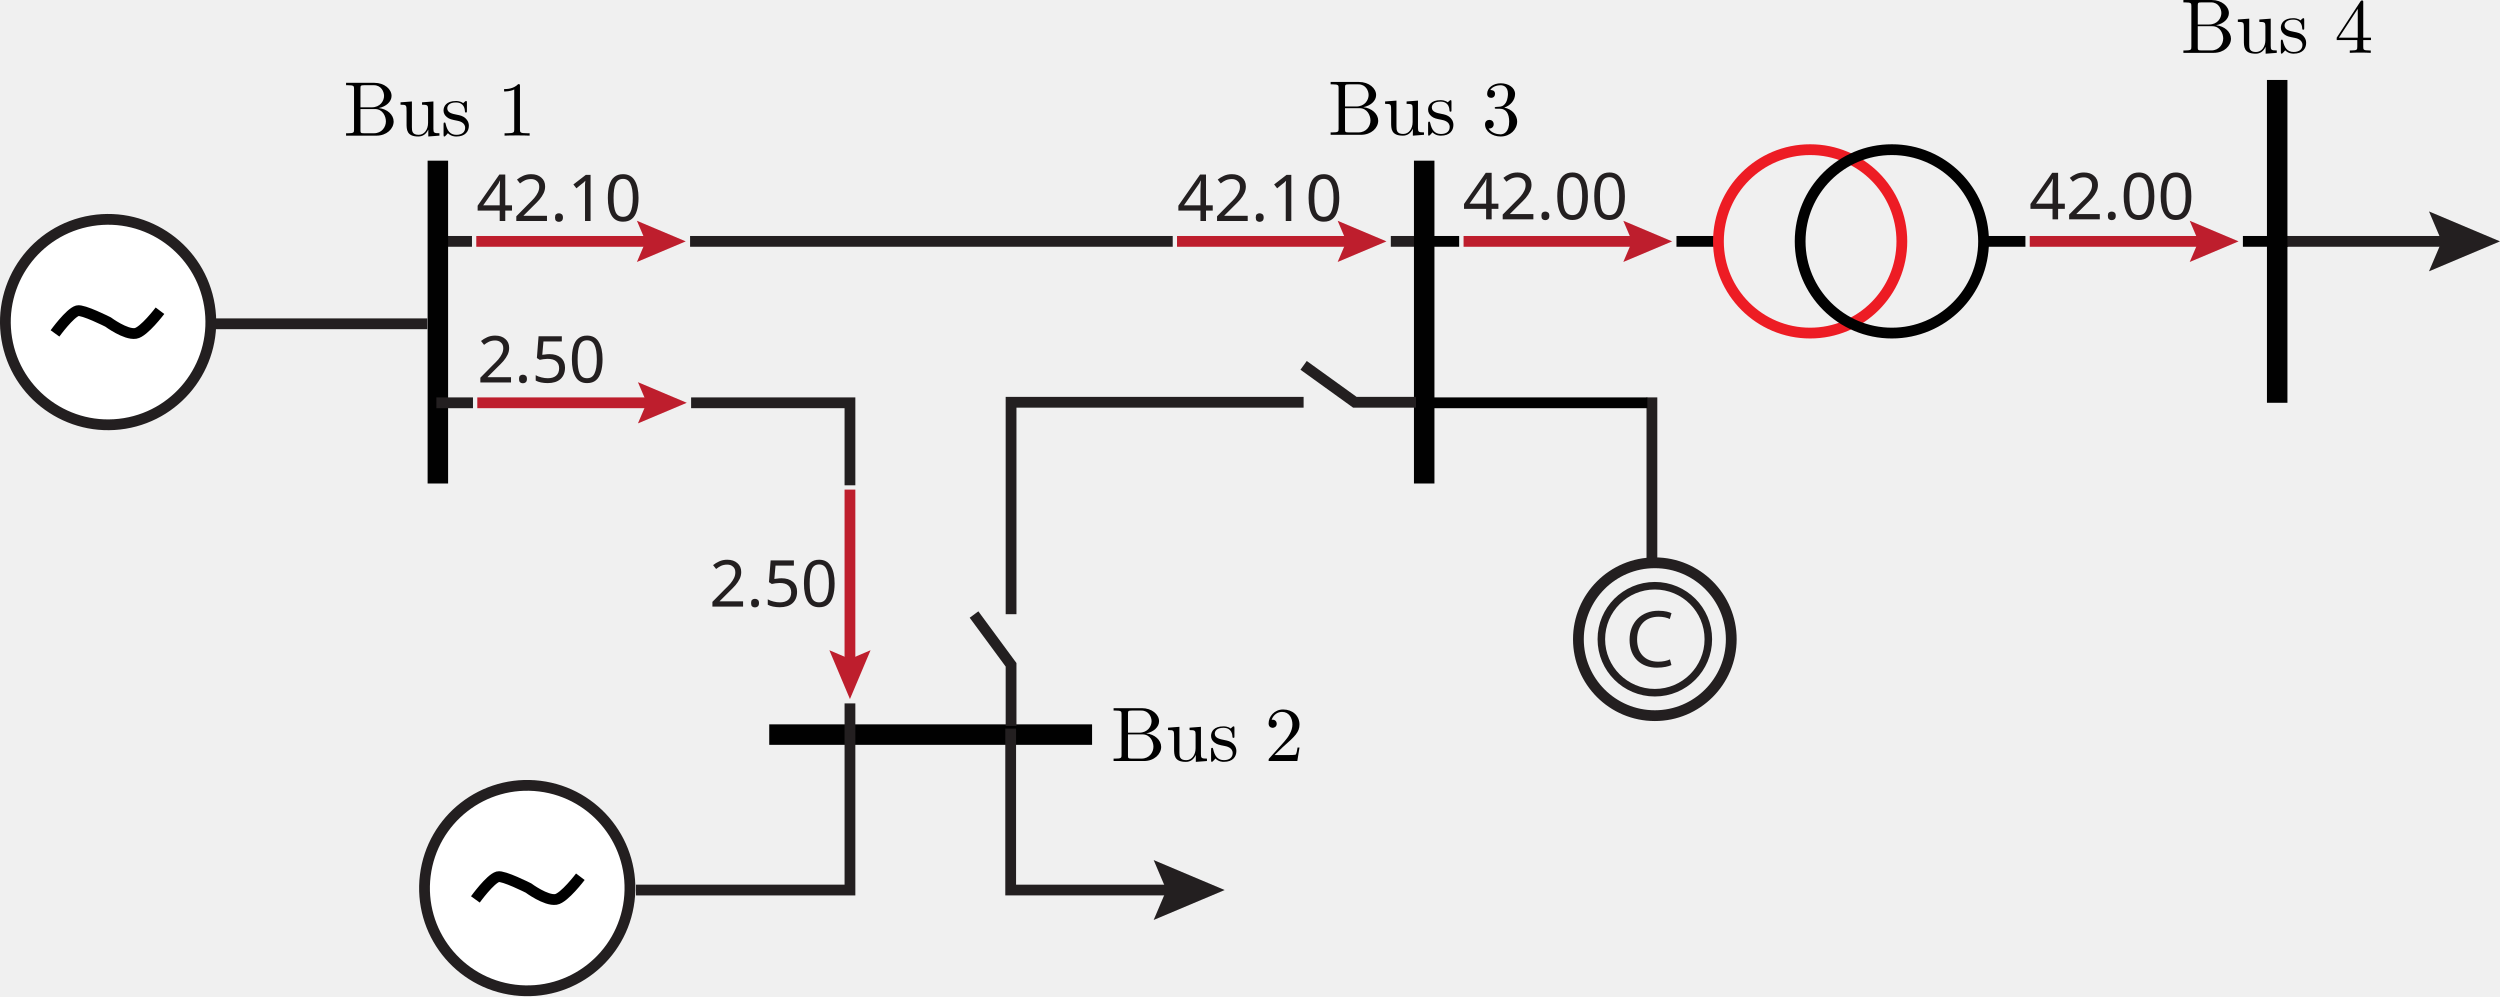
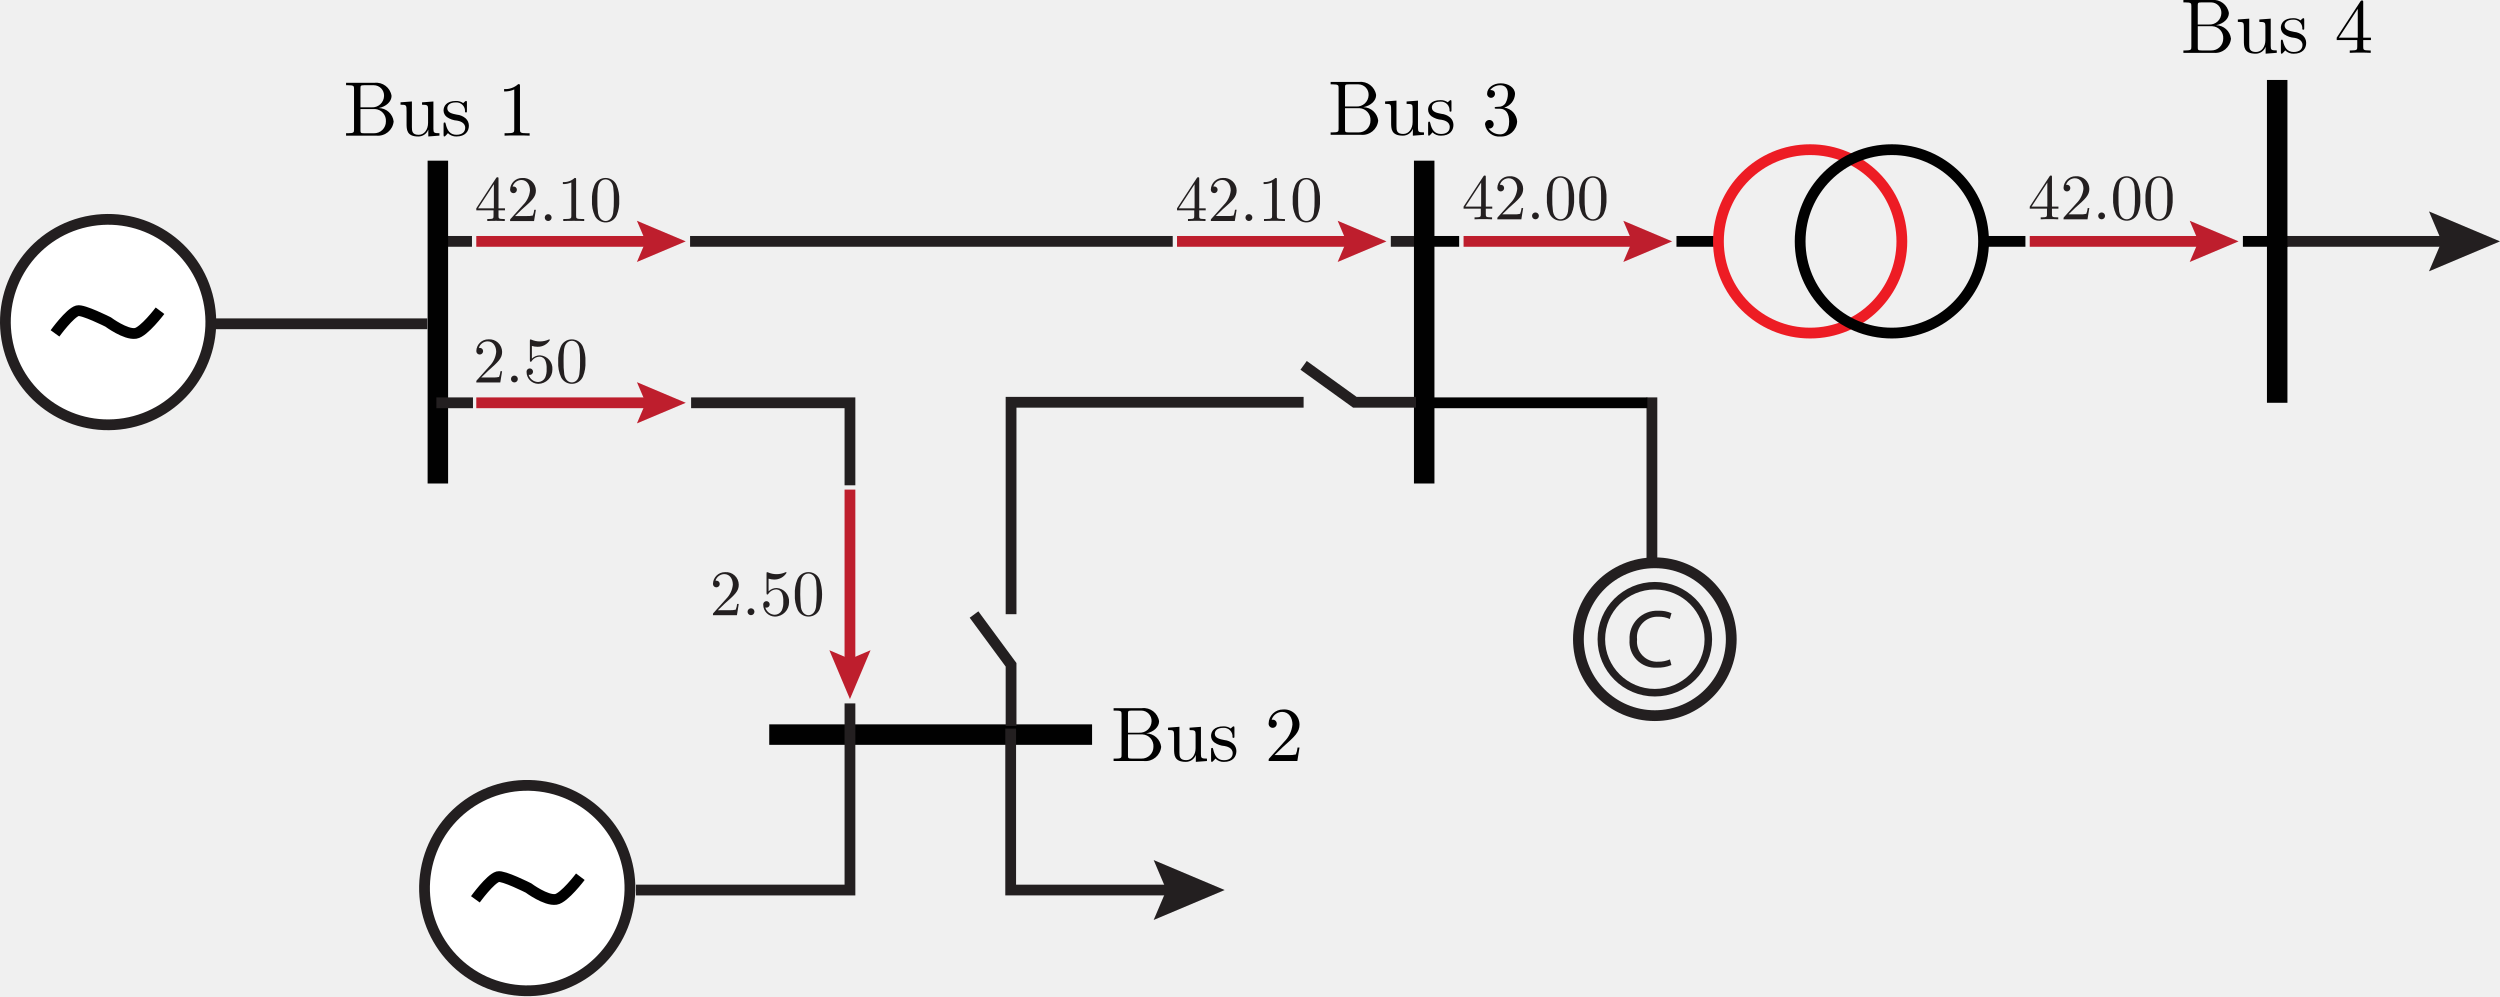
<svg xmlns="http://www.w3.org/2000/svg" id="Layer_1" data-name="Layer 1" viewBox="0 0 231.81 92.371">
  <defs>
-     <style>
-       .cls-1, .cls-2, .cls-3, .cls-4, .cls-5, .cls-6, .cls-7, .cls-8 {
-         stroke-miterlimit: 10;
-       }
- 
-       .cls-1, .cls-2, .cls-5, .cls-6, .cls-7, .cls-8 {
-         fill: none;
-       }
- 
-       .cls-1, .cls-3, .cls-7 {
-         stroke: #231f20;
-       }
- 
-       .cls-2 {
-         stroke: #000;
-       }
- 
-       .cls-3 {
-         fill: #fff;
-       }
- 
-       .cls-4 {
-         stroke: #be1e2d;
-       }
- 
-       .cls-4, .cls-9 {
-         fill: #be1e2d;
-       }
- 
-       .cls-5, .cls-8 {
-         stroke: #010101;
-       }
- 
-       .cls-6 {
-         stroke: #ed1c24;
-       }
- 
-       .cls-7 {
-         stroke-width: .7px;
-       }
- 
-       .cls-10 {
-         font-family: CMR10, 'CM R 10';
-         font-size: 6px;
-       }
- 
-       .cls-10, .cls-11 {
-         fill: #231f20;
-       }
- 
-       .cls-8 {
-         stroke-width: 1.9px;
-       }
-     </style>
+     <style>.cls-1,.cls-10,.cls-3,.cls-4,.cls-5,.cls-9{fill:none;}.cls-1,.cls-3{stroke:#010101;}.cls-1,.cls-10,.cls-2,.cls-3,.cls-4,.cls-5,.cls-7,.cls-9{stroke-miterlimit:10;}.cls-2{fill:#fff;}.cls-2,.cls-4,.cls-5{stroke:#231f20;}.cls-3{stroke-width:1.9px;}.cls-5{stroke-width:0.7px;}.cls-6{fill:#231f20;}.cls-7,.cls-8{fill:#be1e2d;}.cls-7{stroke:#be1e2d;}.cls-9{stroke:#000;}.cls-10{stroke:#ed1c24;}</style>
  </defs>
-   <line class="cls-5" x1="155.449" y1="22.381" x2="159.159" y2="22.381" />
-   <line class="cls-3" x1="128.962" y1="22.381" x2="132.061" y2="22.381" />
-   <line class="cls-3" x1="63.986" y1="22.381" x2="108.739" y2="22.381" />
-   <line class="cls-3" x1="41.117" y1="22.381" x2="43.763" y2="22.381" />
-   <line class="cls-8" x1="40.6" y1="14.898" x2="40.6" y2="44.832" />
-   <line class="cls-1" x1="43.857" y1="37.349" x2="40.463" y2="37.348" />
-   <polyline class="cls-1" points="78.811 44.999 78.811 37.349 64.082 37.349" />
-   <line class="cls-8" x1="71.327" y1="68.115" x2="101.261" y2="68.115" />
-   <line class="cls-8" x1="132.057" y1="14.898" x2="132.057" y2="44.832" />
-   <line class="cls-5" x1="132.965" y1="22.381" x2="135.299" y2="22.381" />
-   <line class="cls-5" x1="207.971" y1="22.381" x2="212.165" y2="22.381" />
-   <g>
-     <path d="m36.5,11.266c0,.674-.645,1.313-1.599,1.313h-2.812v-.222h.172c.553,0,.567-.079.567-.337v-3.781c0-.258-.014-.337-.567-.337h-.172v-.222h2.625c.933,0,1.593.588,1.593,1.212,0,.531-.495.99-1.191,1.126.796.086,1.384.624,1.384,1.248Zm-2.037-1.313c.796,0,1.148-.603,1.148-1.062,0-.38-.251-.99-.947-.99h-.89c-.337,0-.351.05-.351.287v1.765h1.04Zm1.32,1.306c0-.481-.301-1.148-1.011-1.148h-1.349v1.959c0,.237.014.287.351.287h.897c.739,0,1.112-.589,1.112-1.098Z" />
-     <path d="m38.788,12.658c-1.09,0-1.09-.653-1.09-1.212v-1.076c0-.638,0-.66-.56-.66v-.222l1.055-.08v2.382c0,.373.028.71.631.71.524,0,.868-.488.868-1.112v-1.277c0-.352-.058-.402-.56-.402v-.222l1.055-.08v2.547c0,.352.057.401.559.401v.222l-1.033.079v-.645c-.208.445-.524.645-.925.645Z" />
-     <path d="m41.435,10.857c-.194-.157-.309-.359-.309-.61,0-.401.273-.882,1.148-.882.108,0,.402,0,.675.201.028-.022.1-.087.122-.115.093-.086.108-.086.144-.086.079,0,.079.051.079.172v.725c0,.136,0,.172-.093.172-.014,0-.079,0-.086-.065-.014-.223-.05-.868-.839-.868-.617,0-.803.294-.803.546,0,.415.481.509.882.588.301.058.581.115.818.345.086.086.301.301.301.681,0,.517-.33.997-1.155.997-.151,0-.474-.007-.789-.308-.129.136-.129.15-.143.165-.136.137-.143.144-.179.144-.079,0-.079-.05-.079-.172v-.947c0-.129,0-.179.093-.179.072,0,.079.029.1.122.136.61.395,1.019.997,1.019.56,0,.811-.287.811-.652,0-.517-.588-.631-.746-.66-.516-.101-.717-.144-.947-.331Z" />
-     <path d="m48.213,12.012c0,.266.022.344.667.344h.23v.222c-.251-.021-.875-.021-1.162-.021s-.911,0-1.162.021v-.222h.229c.645,0,.667-.086.667-.344v-3.716c-.373.186-.796.186-.94.186v-.222c.23,0,.861,0,1.306-.459.165,0,.165.014.165.186v4.025Z" />
-   </g>
-   <line class="cls-1" x1="153.172" y1="36.848" x2="153.172" y2="51.85" />
-   <path class="cls-1" d="m160.53,59.271c0-3.915-3.174-7.087-7.087-7.087s-7.087,3.172-7.087,7.087,3.172,7.087,7.087,7.087,7.087-3.174,7.087-7.087Z" />
-   <path class="cls-7" d="m158.403,59.271c0-2.74-2.221-4.96-4.96-4.96s-4.96,2.22-4.96,4.96,2.221,4.96,4.96,4.96,4.96-2.222,4.96-4.96Z" />
-   <path class="cls-11" d="m154.981,61.667c-.243.121-.73.243-1.352.243-1.443,0-2.529-.912-2.529-2.59,0-1.603,1.087-2.689,2.674-2.689.638,0,1.041.137,1.215.228l-.16.539c-.25-.121-.607-.213-1.033-.213-1.2,0-1.997.767-1.997,2.111,0,1.253.721,2.058,1.967,2.058.403,0,.813-.083,1.079-.213l.137.524Z" />
-   <g>
-     <path d="m107.668,69.252c0,.674-.645,1.313-1.6,1.313h-2.812v-.223h.172c.553,0,.567-.079.567-.337v-3.781c0-.258-.014-.338-.567-.338h-.172v-.222h2.625c.933,0,1.593.589,1.593,1.212,0,.531-.495.99-1.191,1.127.796.086,1.384.624,1.384,1.249Zm-2.037-1.314c.796,0,1.148-.603,1.148-1.062,0-.38-.251-.99-.947-.99h-.889c-.337,0-.351.051-.351.287v1.765h1.04Zm1.32,1.306c0-.48-.301-1.148-1.011-1.148h-1.349v1.958c0,.237.014.287.351.287h.897c.739,0,1.112-.588,1.112-1.097Z" />
-     <path d="m109.956,70.644c-1.09,0-1.09-.653-1.09-1.212v-1.076c0-.639,0-.66-.56-.66v-.223l1.055-.079v2.381c0,.373.028.711.631.711.524,0,.868-.488.868-1.112v-1.277c0-.352-.058-.401-.56-.401v-.223l1.055-.079v2.547c0,.352.057.401.559.401v.223l-1.033.079v-.646c-.208.444-.524.646-.926.646Z" />
-     <path d="m112.603,68.843c-.194-.157-.309-.359-.309-.61,0-.402.273-.882,1.148-.882.108,0,.402,0,.675.2.028-.021.1-.086.122-.115.093-.086.107-.086.143-.086.079,0,.079.05.079.172v.724c0,.136,0,.172-.093.172-.014,0-.079,0-.086-.065-.014-.222-.05-.868-.84-.868-.617,0-.803.294-.803.545,0,.416.481.509.883.588.301.057.581.115.818.344.086.087.301.302.301.682,0,.516-.33.997-1.155.997-.151,0-.474-.007-.789-.309-.129.136-.129.151-.143.165-.136.136-.143.143-.179.143-.079,0-.079-.05-.079-.172v-.947c0-.129,0-.179.094-.179.072,0,.079.029.1.122.136.61.395,1.019.997,1.019.56,0,.811-.287.811-.653,0-.517-.588-.632-.746-.66-.516-.1-.717-.143-.947-.33Z" />
-     <path d="m119.475,70.012c.158,0,.631,0,.681-.058.072-.108.122-.423.158-.638h.179l-.201,1.249h-2.662c0-.172,0-.187.079-.266l1.377-1.535c.394-.445.753-1.012.753-1.585,0-.588-.308-1.169-.961-1.169-.416,0-.804.265-.968.731.021-.007.036-.007.093-.007.251,0,.38.187.38.373,0,.294-.251.38-.373.38-.021,0-.38,0-.38-.402,0-.638.531-1.299,1.342-1.299.875,0,1.521.575,1.521,1.392,0,.717-.43,1.105-1.549,2.095l-.76.739h1.291Z" />
-   </g>
-   <g>
-     <path d="m127.793,11.187c0,.675-.645,1.313-1.6,1.313h-2.812v-.223h.172c.553,0,.567-.079.567-.337v-3.781c0-.257-.014-.337-.567-.337h-.172v-.222h2.625c.933,0,1.593.588,1.593,1.212,0,.531-.495.99-1.191,1.126.796.086,1.384.624,1.384,1.248Zm-2.037-1.313c.796,0,1.148-.603,1.148-1.062,0-.38-.251-.99-.947-.99h-.889c-.337,0-.351.05-.351.287v1.765h1.04Zm1.32,1.306c0-.481-.301-1.148-1.011-1.148h-1.349v1.958c0,.237.014.287.351.287h.897c.739,0,1.112-.588,1.112-1.098Z" />
-     <path d="m130.081,12.579c-1.09,0-1.09-.653-1.09-1.212v-1.077c0-.639,0-.66-.56-.66v-.222l1.055-.079v2.381c0,.373.028.711.631.711.524,0,.868-.488.868-1.112v-1.277c0-.352-.058-.402-.56-.402v-.222l1.055-.079v2.547c0,.351.057.401.559.401v.223l-1.033.079v-.645c-.208.444-.524.645-.926.645Z" />
-     <path d="m132.728,10.778c-.194-.157-.309-.359-.309-.609,0-.402.273-.883,1.148-.883.108,0,.402,0,.675.201.028-.021.1-.086.122-.115.093-.086.108-.086.143-.086.079,0,.079.051.079.173v.724c0,.136,0,.172-.093.172-.014,0-.079,0-.086-.065-.014-.223-.05-.868-.84-.868-.617,0-.803.294-.803.546,0,.416.481.509.882.588.301.058.581.115.818.345.086.086.301.301.301.682,0,.516-.33.997-1.155.997-.151,0-.473-.007-.789-.309-.129.136-.129.151-.143.165-.136.136-.143.144-.179.144-.079,0-.079-.051-.079-.172v-.947c0-.129,0-.179.094-.179.072,0,.079.029.1.122.136.61.395,1.02.997,1.02.56,0,.811-.288.811-.653,0-.517-.589-.631-.746-.66-.516-.1-.717-.143-.947-.331Z" />
-     <path d="m140.676,11.274c0,.732-.653,1.384-1.528,1.384-.782,0-1.449-.474-1.449-1.126,0-.316.23-.416.402-.416.208,0,.402.143.402.402,0,.273-.223.43-.474.394.251.423.789.545,1.098.545.316,0,.811-.208.811-1.183,0-.703-.265-1.191-.854-1.191h-.315c-.122,0-.172,0-.172-.079,0-.072.05-.079.108-.086.05,0,.223-.014.28-.021.179-.007.423-.029.638-.373.187-.316.201-.732.201-.818,0-.646-.394-.803-.689-.803-.258,0-.732.093-.954.444.108,0,.445,0,.445.359,0,.208-.143.366-.366.366-.208,0-.366-.136-.366-.373,0-.546.545-.976,1.27-.976.689,0,1.32.402,1.32.99,0,.567-.416,1.069-1.004,1.263.746.15,1.198.71,1.198,1.299Z" />
-   </g>
-   <text class="cls-10" transform="translate(44.163 20.494)">
-     <tspan x="0" y="0">42.10</tspan>
-   </text>
-   <g>
-     <line class="cls-4" x1="44.163" y1="22.382" x2="60.393" y2="22.382" />
-     <polygon class="cls-9" points="59.057 24.292 59.87 22.382 59.057 20.471 63.586 22.381 59.057 24.292" />
-   </g>
-   <g>
-     <line class="cls-4" x1="109.138" y1="22.382" x2="125.368" y2="22.382" />
-     <polygon class="cls-9" points="124.032 24.292 124.845 22.382 124.032 20.471 128.561 22.382 124.032 24.292" />
-   </g>
-   <text class="cls-10" transform="translate(109.138 20.494)">
-     <tspan x="0" y="0">42.10</tspan>
-   </text>
-   <text class="cls-10" transform="translate(44.258 35.461)">
-     <tspan x="0" y="0">2.50</tspan>
-   </text>
-   <g>
-     <line class="cls-4" x1="44.257" y1="37.349" x2="60.489" y2="37.349" />
-     <polygon class="cls-9" points="59.153 39.258 59.966 37.349 59.153 35.438 63.682 37.349 59.153 39.258" />
-   </g>
-   <g>
-     <line class="cls-4" x1="78.811" y1="45.399" x2="78.81" y2="61.628" />
-     <polygon class="cls-9" points="76.901 60.292 78.81 61.106 80.722 60.292 78.81 64.822 76.901 60.292" />
-   </g>
-   <text class="cls-10" transform="translate(65.776 56.244)">
-     <tspan x="0" y="0">2.50</tspan>
-   </text>
-   <text class="cls-10" transform="translate(135.625 20.336)">
-     <tspan x="0" y="0">42.00</tspan>
-   </text>
-   <g>
-     <line class="cls-4" x1="135.708" y1="22.382" x2="151.855" y2="22.382" />
-     <polygon class="cls-9" points="150.519 24.292 151.332 22.382 150.519 20.471 155.048 22.381 150.519 24.292" />
-   </g>
-   <text class="cls-10" transform="translate(188.147 20.336)">
-     <tspan x="0" y="0">42.00</tspan>
-   </text>
-   <g>
-     <line class="cls-4" x1="188.205" y1="22.382" x2="204.376" y2="22.382" />
-     <polygon class="cls-9" points="203.04 24.292 203.854 22.382 203.04 20.471 207.57 22.381 203.04 24.292" />
-   </g>
-   <line class="cls-5" x1="184.293" y1="22.381" x2="187.805" y2="22.381" />
-   <circle class="cls-3" cx="10.024" cy="29.865" r="9.524" transform="translate(-4.668 1.998) rotate(-9.245)" />
-   <path class="cls-2" d="m14.833,28.813s-1.502,1.987-2.266,2.103c-.93.142-2.546-1.058-2.546-1.058,0,0-2.345-1.184-2.837-1.045-.712.202-2.084,2.103-2.084,2.103" />
-   <line class="cls-3" x1="19.784" y1="30.023" x2="39.627" y2="30.023" />
-   <circle class="cls-3" cx="48.887" cy="82.346" r="9.524" transform="translate(-38.826 120.781) rotate(-82.966)" />
-   <path class="cls-2" d="m53.812,81.295s-1.502,1.987-2.266,2.103c-.93.142-2.546-1.058-2.546-1.058,0,0-2.345-1.184-2.837-1.045-.712.201-2.084,2.103-2.084,2.103" />
-   <polyline class="cls-1" points="58.969 82.528 60.984 82.528 76.388 82.528 78.811 82.528 78.811 67.561 78.811 65.222" />
-   <g>
-     <polyline class="cls-1" points="109.079 82.527 107.375 82.527 95.102 82.528 93.714 82.528 93.714 67.561" />
-     <polygon class="cls-11" points="106.974 79.749 108.153 82.527 106.972 85.304 113.557 82.528 106.974 79.749" />
-   </g>
-   <polyline class="cls-5" points="132.906 37.349 134.99 37.349 150.909 37.348 152.748 37.348" />
-   <g>
-     <g>
-       <polyline class="cls-1" points="227.332 22.381 225.594 22.381 213.355 22.381 211.967 22.381" />
-       <polygon class="cls-11" points="225.226 19.604 226.406 22.381 225.226 25.158 231.81 22.381 225.226 19.604" />
-     </g>
-     <line class="cls-8" x1="211.15" y1="7.414" x2="211.15" y2="37.348" />
-     <g>
-       <circle class="cls-6" cx="167.844" cy="22.381" r="8.504" />
-       <circle class="cls-5" cx="175.421" cy="22.381" r="8.504" />
-     </g>
-     <g>
-       <path d="m206.864,3.587c0,.674-.645,1.313-1.599,1.313h-2.812v-.223h.172c.553,0,.567-.079.567-.337V.56c0-.258-.014-.337-.567-.337h-.172v-.222h2.625c.933,0,1.593.588,1.593,1.212,0,.531-.495.99-1.19,1.127.796.086,1.384.624,1.384,1.249Zm-2.038-1.314c.797,0,1.148-.603,1.148-1.062,0-.38-.251-.99-.947-.99h-.889c-.337,0-.351.051-.351.287v1.765h1.04Zm1.32,1.306c0-.48-.302-1.148-1.012-1.148h-1.349v1.958c0,.237.014.287.351.287h.896c.739,0,1.112-.588,1.112-1.097Z" />
-       <path d="m209.152,4.979c-1.09,0-1.09-.653-1.09-1.212v-1.076c0-.639,0-.66-.56-.66v-.223l1.055-.079v2.382c0,.373.028.711.631.711.524,0,.868-.488.868-1.112v-1.277c0-.352-.058-.401-.56-.401v-.223l1.055-.079v2.547c0,.352.058.401.56.401v.223l-1.033.079v-.646c-.208.444-.524.646-.926.646Z" />
-       <path d="m211.799,3.178c-.194-.158-.309-.359-.309-.61,0-.402.273-.882,1.147-.882.108,0,.402,0,.675.2.028-.021.1-.086.122-.115.093-.086.108-.086.143-.086.079,0,.079.05.079.172v.724c0,.136,0,.172-.093.172-.015,0-.079,0-.086-.065-.014-.222-.05-.868-.84-.868-.617,0-.803.294-.803.545,0,.416.48.509.882.588.301.057.581.115.818.344.086.086.301.302.301.682,0,.516-.33.997-1.154.997-.151,0-.474-.007-.79-.309-.129.136-.129.151-.143.165-.136.136-.143.144-.179.144-.079,0-.079-.05-.079-.172v-.947c0-.129,0-.179.093-.179.072,0,.079.029.1.122.136.61.395,1.019.998,1.019.56,0,.811-.287.811-.653,0-.517-.588-.631-.747-.66-.516-.1-.717-.143-.946-.33Z" />
-       <path d="m216.669,3.716v-.222l2.203-3.364c.057-.087.079-.087.143-.087.115,0,.115.043.115.187v3.264h.717v.222h-.717v.624c0,.258.015.337.546.337h.15v.223c-.295-.022-.674-.022-.976-.022s-.674,0-.968.022v-.223h.15c.531,0,.545-.079.545-.337v-.624h-1.908Zm1.952-2.898l-1.751,2.676h1.751V.818Z" />
-     </g>
-   </g>
-   <g>
-     <polyline class="cls-1" points="131.298 37.3 125.628 37.3 120.876 33.877" />
-     <polyline class="cls-1" points="120.876 37.3 93.75 37.3 93.75 56.951" />
-     <polyline class="cls-1" points="93.75 67.313 93.75 61.644 90.315 56.981" />
-   </g>
+   <line class="cls-1" x1="155.449" y1="22.381" x2="159.159" y2="22.381" />
+   <line class="cls-2" x1="128.962" y1="22.381" x2="132.061" y2="22.381" />
+   <line class="cls-2" x1="63.986" y1="22.381" x2="108.739" y2="22.381" />
+   <path class="cls-2" d="M73.592,23.428" transform="translate(-0.863 -1.047)" />
+   <path class="cls-2" d="M62.034,23.428" transform="translate(-0.863 -1.047)" />
+   <line class="cls-2" x1="41.117" y1="22.381" x2="43.763" y2="22.381" />
+   <line class="cls-3" x1="40.6" y1="14.898" x2="40.6" y2="44.832" />
+   <line class="cls-4" x1="43.857" y1="37.349" x2="40.463" y2="37.348" />
+   <polyline class="cls-4" points="78.811 44.999 78.811 37.349 64.082 37.349" />
+   <line class="cls-3" x1="71.327" y1="68.115" x2="101.261" y2="68.115" />
+   <line class="cls-3" x1="132.057" y1="14.898" x2="132.057" y2="44.832" />
+   <line class="cls-1" x1="132.965" y1="22.381" x2="135.299" y2="22.381" />
+   <line class="cls-1" x1="207.971" y1="22.381" x2="212.165" y2="22.381" />
+   <path d="M37.363,12.313a1.467,1.467,0,0,1-1.6,1.313H32.952V13.4h.172c.552,0,.566-.079.566-.338V9.285c0-.258-.014-.336-.566-.336h-.172V8.726h2.625A1.44,1.44,0,0,1,37.17,9.939c0,.53-.5.99-1.191,1.126A1.408,1.408,0,0,1,37.363,12.313ZM35.326,11a1.082,1.082,0,0,0,1.148-1.061.953.953,0,0,0-.947-.99h-.89c-.337,0-.351.049-.351.286V11Zm1.32,1.306a1.075,1.075,0,0,0-1.011-1.148H34.286v1.959c0,.237.014.287.351.287h.9A1.085,1.085,0,0,0,36.646,12.306Z" transform="translate(-0.863 -1.047)" />
+   <path d="M39.651,13.705c-1.09,0-1.09-.653-1.09-1.213V11.416c0-.638,0-.66-.56-.66v-.222l1.055-.079v2.382c0,.373.028.71.631.71.524,0,.868-.488.868-1.112V11.158c0-.352-.057-.4-.559-.4v-.222l1.054-.079V13c0,.352.058.4.56.4v.222l-1.033.079v-.646A.979.979,0,0,1,39.651,13.705Z" transform="translate(-0.863 -1.047)" />
+   <path d="M42.3,11.9a.765.765,0,0,1-.309-.61c0-.4.273-.882,1.148-.882a1.106,1.106,0,0,1,.675.2,1.106,1.106,0,0,0,.122-.115c.093-.086.107-.086.143-.086.079,0,.079.05.079.172v.725c0,.136,0,.172-.093.172a.077.077,0,0,1-.086-.065.792.792,0,0,0-.84-.868c-.617,0-.8.294-.8.546,0,.415.481.509.882.588a1.453,1.453,0,0,1,.818.344.925.925,0,0,1,.3.681c0,.517-.329,1-1.155,1a1.071,1.071,0,0,1-.789-.309,1.67,1.67,0,0,0-.143.165c-.137.137-.144.144-.179.144-.08,0-.08-.05-.08-.172v-.947c0-.129,0-.18.094-.18.072,0,.079.029.1.122.137.61.4,1.019,1,1.019.56,0,.811-.287.811-.652,0-.517-.588-.632-.746-.661A1.871,1.871,0,0,1,42.3,11.9Z" transform="translate(-0.863 -1.047)" />
+   <path d="M49.077,13.059c0,.266.021.345.667.345h.229v.222c-.251-.021-.875-.021-1.162-.021s-.911,0-1.162.021V13.4h.23c.645,0,.667-.086.667-.345V9.343a2.156,2.156,0,0,1-.94.186V9.307a1.773,1.773,0,0,0,1.306-.459c.165,0,.165.014.165.186Z" transform="translate(-0.863 -1.047)" />
+   <line class="cls-4" x1="153.172" y1="36.848" x2="153.172" y2="51.85" />
+   <path class="cls-4" d="M161.393,60.318a7.087,7.087,0,1,0-7.087,7.087A7.088,7.088,0,0,0,161.393,60.318Z" transform="translate(-0.863 -1.047)" />
+   <path class="cls-5" d="M159.266,60.318a4.96,4.96,0,1,0-4.96,4.96A4.959,4.959,0,0,0,159.266,60.318Z" transform="translate(-0.863 -1.047)" />
+   <path class="cls-6" d="M155.844,62.713a3.281,3.281,0,0,1-1.353.243,2.392,2.392,0,0,1-2.529-2.59,2.548,2.548,0,0,1,2.674-2.689,2.742,2.742,0,0,1,1.215.228l-.159.539a2.419,2.419,0,0,0-1.034-.212,1.9,1.9,0,0,0-2,2.111,1.861,1.861,0,0,0,1.967,2.059,2.648,2.648,0,0,0,1.079-.213Z" transform="translate(-0.863 -1.047)" />
+   <path d="M108.532,70.3a1.468,1.468,0,0,1-1.6,1.313H104.12v-.223h.172c.552,0,.566-.079.566-.337V67.271c0-.258-.014-.337-.566-.337h-.172v-.223h2.625a1.441,1.441,0,0,1,1.593,1.213c0,.53-.495.99-1.191,1.126A1.41,1.41,0,0,1,108.532,70.3Zm-2.038-1.314a1.081,1.081,0,0,0,1.148-1.061.953.953,0,0,0-.947-.99h-.889c-.338,0-.352.05-.352.286v1.765Zm1.32,1.306a1.074,1.074,0,0,0-1.011-1.147h-1.349V71.1c0,.237.014.287.352.287h.9A1.084,1.084,0,0,0,107.814,70.291Z" transform="translate(-0.863 -1.047)" />
+   <path d="M110.819,71.69c-1.09,0-1.09-.652-1.09-1.212V69.4c0-.639,0-.66-.56-.66v-.223l1.055-.079v2.382c0,.373.028.711.631.711.524,0,.868-.488.868-1.113V69.144c0-.352-.057-.4-.559-.4v-.223l1.054-.079v2.547c0,.352.058.4.56.4v.223l-1.033.078v-.645A.98.98,0,0,1,110.819,71.69Z" transform="translate(-0.863 -1.047)" />
+   <path d="M113.466,69.89a.765.765,0,0,1-.309-.61c0-.4.273-.882,1.148-.882a1.111,1.111,0,0,1,.675.2.945.945,0,0,0,.122-.115c.093-.085.107-.085.143-.085.079,0,.079.049.079.172v.724c0,.136,0,.172-.093.172-.014,0-.079,0-.086-.064a.792.792,0,0,0-.84-.868c-.617,0-.8.294-.8.545,0,.416.48.509.882.588a1.463,1.463,0,0,1,.818.344.93.93,0,0,1,.3.682c0,.516-.329,1-1.154,1a1.074,1.074,0,0,1-.79-.308,1.521,1.521,0,0,0-.143.165c-.137.136-.144.143-.179.143-.08,0-.08-.05-.08-.172v-.947c0-.129,0-.179.094-.179.072,0,.079.028.1.122.136.61.395,1.019,1,1.019.559,0,.81-.288.81-.653,0-.517-.588-.632-.746-.661A1.882,1.882,0,0,1,113.466,69.89Z" transform="translate(-0.863 -1.047)" />
+   <path d="M120.338,71.059a2.309,2.309,0,0,0,.681-.058,2.338,2.338,0,0,0,.158-.638h.18l-.2,1.249h-2.662c0-.173,0-.188.079-.266l1.378-1.535a2.574,2.574,0,0,0,.753-1.586c0-.588-.309-1.169-.962-1.169a1.034,1.034,0,0,0-.968.731.277.277,0,0,1,.093-.007.363.363,0,0,1,.38.374.377.377,0,1,1-.753-.022,1.326,1.326,0,0,1,1.342-1.3,1.41,1.41,0,0,1,1.521,1.392c0,.717-.431,1.105-1.55,2.095l-.76.739Z" transform="translate(-0.863 -1.047)" />
+   <path d="M128.656,12.234a1.466,1.466,0,0,1-1.6,1.313h-2.812v-.223h.172c.553,0,.567-.079.567-.337V9.206c0-.257-.014-.337-.567-.337h-.172V8.647h2.626a1.44,1.44,0,0,1,1.592,1.212c0,.531-.495.99-1.19,1.127A1.407,1.407,0,0,1,128.656,12.234Zm-2.037-1.313a1.083,1.083,0,0,0,1.148-1.062.953.953,0,0,0-.947-.99h-.89c-.337,0-.351.05-.351.287v1.765Zm1.32,1.306a1.075,1.075,0,0,0-1.012-1.148h-1.348v1.958c0,.237.014.287.351.287h.9A1.084,1.084,0,0,0,127.939,12.227Z" transform="translate(-0.863 -1.047)" />
+   <path d="M130.944,13.626c-1.09,0-1.09-.653-1.09-1.212V11.337c0-.638,0-.66-.56-.66v-.222l1.055-.079v2.381c0,.374.028.711.631.711.523,0,.868-.488.868-1.112V11.079c0-.352-.058-.4-.56-.4v-.222l1.055-.079v2.547c0,.351.057.4.559.4v.223l-1.033.079V12.98A.979.979,0,0,1,130.944,13.626Z" transform="translate(-0.863 -1.047)" />
+   <path d="M133.591,11.824a.762.762,0,0,1-.309-.609c0-.4.273-.883,1.148-.883a1.1,1.1,0,0,1,.674.2.824.824,0,0,0,.122-.114c.094-.087.108-.087.144-.087.079,0,.079.051.079.173v.725c0,.136,0,.172-.093.172a.077.077,0,0,1-.087-.065.791.791,0,0,0-.839-.868c-.617,0-.8.294-.8.545,0,.417.481.509.883.588a1.467,1.467,0,0,1,.818.345.923.923,0,0,1,.3.682c0,.516-.33,1-1.155,1a1.07,1.07,0,0,1-.789-.309,1.9,1.9,0,0,0-.144.165c-.136.137-.143.144-.179.144-.079,0-.079-.051-.079-.173v-.947c0-.129,0-.179.094-.179.071,0,.078.029.1.122.136.61.4,1.019,1,1.019.56,0,.811-.287.811-.653,0-.517-.589-.631-.747-.66A1.866,1.866,0,0,1,133.591,11.824Z" transform="translate(-0.863 -1.047)" />
+   <path d="M141.539,12.32a1.464,1.464,0,0,1-1.528,1.385,1.31,1.31,0,0,1-1.45-1.127.4.4,0,1,1,.8-.014.393.393,0,0,1-.474.394,1.3,1.3,0,0,0,1.1.545c.316,0,.811-.208.811-1.183,0-.7-.266-1.191-.854-1.191h-.315c-.123,0-.173,0-.173-.079s.05-.079.108-.086.222-.014.28-.021a.694.694,0,0,0,.638-.374,1.784,1.784,0,0,0,.2-.817c0-.646-.4-.8-.689-.8a1.161,1.161,0,0,0-.954.444c.108,0,.445,0,.445.359a.366.366,0,1,1-.732-.007c0-.546.545-.976,1.27-.976.689,0,1.32.4,1.32.99a1.382,1.382,0,0,1-1,1.262A1.384,1.384,0,0,1,141.539,12.32Z" transform="translate(-0.863 -1.047)" />
+   <path class="cls-6" d="M45.026,20.552v-.186l1.841-2.813c.048-.072.066-.072.12-.072.1,0,.1.036.1.156v2.729h.6v.186h-.6v.521c0,.216.012.282.456.282h.126v.186c-.246-.018-.564-.018-.816-.018s-.564,0-.809.018v-.186h.126c.443,0,.455-.066.455-.282v-.521Zm1.631-2.423-1.463,2.237h1.463Z" transform="translate(-0.863 -1.047)" />
+   <path class="cls-6" d="M49.7,21.079a1.955,1.955,0,0,0,.57-.048A1.965,1.965,0,0,0,50.4,20.5h.15l-.168,1.044H48.158c0-.144,0-.156.066-.222l1.152-1.284a2.148,2.148,0,0,0,.629-1.325c0-.491-.258-.977-.8-.977a.864.864,0,0,0-.81.612.228.228,0,0,1,.078-.006.3.3,0,0,1,.318.311.315.315,0,1,1-.63-.017,1.108,1.108,0,0,1,1.121-1.086,1.178,1.178,0,0,1,1.272,1.163c0,.6-.36.924-1.3,1.751l-.636.618Z" transform="translate(-0.863 -1.047)" />
+   <path class="cls-6" d="M51.692,21.541a.318.318,0,1,1,.318-.318A.319.319,0,0,1,51.692,21.541Z" transform="translate(-0.863 -1.047)" />
+   <path class="cls-6" d="M54.283,21.067c0,.222.019.288.558.288h.192v.186c-.21-.018-.731-.018-.972-.018s-.761,0-.971.018v-.186h.192c.54,0,.558-.072.558-.288V17.961a1.8,1.8,0,0,1-.785.156v-.186a1.48,1.48,0,0,0,1.09-.384c.138,0,.138.012.138.156Z" transform="translate(-0.863 -1.047)" />
+   <path class="cls-6" d="M58.056,20.977a1.12,1.12,0,0,1-2.032.09,3.036,3.036,0,0,1-.27-1.445,3.2,3.2,0,0,1,.222-1.361,1.1,1.1,0,0,1,1.043-.714,1.112,1.112,0,0,1,1.02.672,3.207,3.207,0,0,1,.24,1.4A3.177,3.177,0,0,1,58.056,20.977Zm-.341-.186a7.413,7.413,0,0,0,.066-1.241,7.488,7.488,0,0,0-.059-1.169c-.115-.594-.51-.7-.708-.7-.15,0-.6.054-.714.768a8.025,8.025,0,0,0-.048,1.1,8.166,8.166,0,0,0,.066,1.265c.108.576.462.726.7.726C57.283,21.541,57.625,21.361,57.715,20.791Z" transform="translate(-0.863 -1.047)" />
+   <line class="cls-7" x1="44.163" y1="22.382" x2="60.393" y2="22.382" />
+   <polygon class="cls-8" points="59.057 24.292 59.87 22.382 59.057 20.471 63.586 22.381 59.057 24.292" />
+   <line class="cls-7" x1="109.138" y1="22.382" x2="125.368" y2="22.382" />
+   <polygon class="cls-8" points="124.032 24.292 124.845 22.382 124.032 20.471 128.561 22.382 124.032 24.292" />
+   <path class="cls-6" d="M110,20.551v-.186l1.84-2.812c.048-.072.067-.072.12-.072.1,0,.1.035.1.156v2.728h.6v.186h-.6v.522c0,.215.012.281.456.281h.126v.186c-.246-.018-.563-.018-.815-.018s-.565,0-.81.018v-.186h.126c.444,0,.455-.066.455-.281v-.522Zm1.63-2.423-1.463,2.237h1.463Z" transform="translate(-0.863 -1.047)" />
+   <path class="cls-6" d="M114.674,21.078a2,2,0,0,0,.571-.047,2.052,2.052,0,0,0,.132-.534h.149l-.168,1.043h-2.225c0-.144,0-.155.067-.221l1.151-1.284a2.151,2.151,0,0,0,.629-1.325c0-.492-.258-.978-.8-.978a.863.863,0,0,0-.809.612.218.218,0,0,1,.077-.006.3.3,0,0,1,.318.312.315.315,0,1,1-.63-.018,1.108,1.108,0,0,1,1.121-1.085,1.178,1.178,0,0,1,1.272,1.163c0,.6-.359.924-1.3,1.751l-.636.617Z" transform="translate(-0.863 -1.047)" />
+   <path class="cls-6" d="M116.668,21.54a.318.318,0,1,1,.317-.318A.32.32,0,0,1,116.668,21.54Z" transform="translate(-0.863 -1.047)" />
+   <path class="cls-6" d="M119.258,21.067c0,.221.019.287.558.287h.192v.186c-.21-.018-.731-.018-.971-.018s-.762,0-.972.018v-.186h.192c.54,0,.558-.071.558-.287V17.96a1.8,1.8,0,0,1-.785.156V17.93a1.484,1.484,0,0,0,1.091-.383c.137,0,.137.011.137.155Z" transform="translate(-0.863 -1.047)" />
+   <path class="cls-6" d="M123.032,20.977a1.121,1.121,0,0,1-2.032.09,3.029,3.029,0,0,1-.271-1.446,3.191,3.191,0,0,1,.223-1.361A1.1,1.1,0,0,1,122,17.547a1.109,1.109,0,0,1,1.019.671,3.212,3.212,0,0,1,.24,1.4A3.2,3.2,0,0,1,123.032,20.977Zm-.342-.186a7.425,7.425,0,0,0,.066-1.241,7.5,7.5,0,0,0-.059-1.17c-.114-.594-.51-.7-.708-.7-.15,0-.6.053-.714.767a8.048,8.048,0,0,0-.048,1.1,8.051,8.051,0,0,0,.067,1.265c.107.575.461.725.7.725C122.258,21.54,122.6,21.361,122.69,20.791Z" transform="translate(-0.863 -1.047)" />
+   <path class="cls-6" d="M46.567,36.046A1.962,1.962,0,0,0,47.138,36a2.016,2.016,0,0,0,.131-.534h.15l-.168,1.044H45.026c0-.144,0-.156.067-.222L46.244,35a2.148,2.148,0,0,0,.629-1.325c0-.492-.258-.977-.8-.977a.863.863,0,0,0-.809.611.218.218,0,0,1,.077-.006.3.3,0,0,1,.318.312.315.315,0,1,1-.63-.018,1.108,1.108,0,0,1,1.121-1.085,1.178,1.178,0,0,1,1.272,1.163c0,.6-.36.924-1.295,1.751l-.636.618Z" transform="translate(-0.863 -1.047)" />
+   <path class="cls-6" d="M48.56,36.508a.318.318,0,1,1,.318-.318A.32.32,0,0,1,48.56,36.508Z" transform="translate(-0.863 -1.047)" />
+   <path class="cls-6" d="M50.773,36.639a1.1,1.1,0,0,1-1.085-1.1.3.3,0,1,1,.294.27.26.26,0,0,1-.1-.012.933.933,0,0,0,.881.672.748.748,0,0,0,.641-.39,1.731,1.731,0,0,0,.145-.821,1.84,1.84,0,0,0-.109-.756.586.586,0,0,0-.509-.384.9.9,0,0,0-.774.42c-.024.035-.036.054-.078.054-.084,0-.084-.048-.084-.156V32.664c0-.1,0-.144.061-.144a.18.18,0,0,1,.071.018,1.945,1.945,0,0,0,.8.168,1.983,1.983,0,0,0,.815-.174.088.088,0,0,1,.048-.018.058.058,0,0,1,.06.066,1.306,1.306,0,0,1-1.157.623,1.9,1.9,0,0,1-.51-.078V34.3a1.055,1.055,0,0,1,.761-.306,1.23,1.23,0,0,1,1.14,1.313A1.324,1.324,0,0,1,50.773,36.639Z" transform="translate(-0.863 -1.047)" />
+   <path class="cls-6" d="M54.925,35.944a1.122,1.122,0,0,1-2.033.09,3.038,3.038,0,0,1-.27-1.445,3.193,3.193,0,0,1,.223-1.362,1.1,1.1,0,0,1,1.043-.713,1.112,1.112,0,0,1,1.019.671,3.214,3.214,0,0,1,.24,1.4A3.194,3.194,0,0,1,54.925,35.944Zm-.342-.186a7.419,7.419,0,0,0,.066-1.241,7.5,7.5,0,0,0-.059-1.17c-.115-.593-.51-.7-.708-.7-.15,0-.6.054-.714.767a8.048,8.048,0,0,0-.048,1.1,8.172,8.172,0,0,0,.066,1.265c.108.576.462.726.7.726C54.151,36.508,54.493,36.328,54.583,35.758Z" transform="translate(-0.863 -1.047)" />
+   <line class="cls-7" x1="44.163" y1="37.349" x2="60.395" y2="37.349" />
+   <polygon class="cls-8" points="59.059 39.258 59.872 37.349 59.059 35.438 63.589 37.349 59.059 39.258" />
+   <line class="cls-7" x1="78.811" y1="45.399" x2="78.81" y2="61.628" />
+   <polygon class="cls-8" points="76.901 60.292 78.81 61.106 80.722 60.292 78.81 64.822 76.901 60.292" />
+   <path class="cls-6" d="M68.51,57.626a1.962,1.962,0,0,0,.571-.048,2.052,2.052,0,0,0,.132-.534h.149l-.168,1.044H66.969c0-.144,0-.156.067-.222l1.151-1.284a2.148,2.148,0,0,0,.629-1.325c0-.492-.258-.977-.8-.977a.864.864,0,0,0-.809.611.26.26,0,0,1,.077,0,.3.3,0,0,1,.318.311.315.315,0,1,1-.63-.017,1.109,1.109,0,0,1,1.122-1.086,1.178,1.178,0,0,1,1.271,1.163c0,.6-.359.924-1.3,1.751l-.636.618Z" transform="translate(-0.863 -1.047)" />
+   <path class="cls-6" d="M70.5,58.088a.318.318,0,1,1,.317-.318A.32.32,0,0,1,70.5,58.088Z" transform="translate(-0.863 -1.047)" />
+   <path class="cls-6" d="M72.717,58.22a1.1,1.1,0,0,1-1.085-1.1.3.3,0,1,1,.294.27.267.267,0,0,1-.1-.012.934.934,0,0,0,.881.672.748.748,0,0,0,.641-.39,1.731,1.731,0,0,0,.145-.821,1.857,1.857,0,0,0-.108-.756.588.588,0,0,0-.51-.384.9.9,0,0,0-.774.42c-.024.036-.036.054-.078.054-.084,0-.084-.048-.084-.156V54.244c0-.1,0-.144.061-.144a.176.176,0,0,1,.071.018,1.948,1.948,0,0,0,.8.168,1.983,1.983,0,0,0,.815-.174.09.09,0,0,1,.048-.018.059.059,0,0,1,.061.066,1.308,1.308,0,0,1-1.157.624,1.845,1.845,0,0,1-.51-.079v1.17a1.053,1.053,0,0,1,.761-.306,1.23,1.23,0,0,1,1.139,1.313A1.325,1.325,0,0,1,72.717,58.22Z" transform="translate(-0.863 -1.047)" />
+   <path class="cls-6" d="M76.868,57.524a1.12,1.12,0,0,1-2.032.09,3.039,3.039,0,0,1-.271-1.445,3.2,3.2,0,0,1,.223-1.362,1.1,1.1,0,0,1,1.043-.713,1.111,1.111,0,0,1,1.019.671,4.219,4.219,0,0,1,.018,2.759Zm-.342-.186a11.474,11.474,0,0,0,.007-2.41c-.114-.594-.51-.7-.708-.7-.149,0-.6.054-.714.767a12.311,12.311,0,0,0,.019,2.369c.107.576.462.726.7.726C76.094,58.088,76.436,57.908,76.526,57.338Z" transform="translate(-0.863 -1.047)" />
+   <path class="cls-6" d="M136.571,20.393v-.186l1.841-2.812c.048-.072.067-.072.12-.072.1,0,.1.036.1.156v2.728h.6v.186h-.6v.522c0,.216.012.282.456.282h.126v.186c-.246-.018-.563-.018-.815-.018s-.565,0-.81.018V21.2h.126c.443,0,.455-.066.455-.282v-.522Zm1.631-2.422-1.463,2.236H138.2Z" transform="translate(-0.863 -1.047)" />
+   <path class="cls-6" d="M141.244,20.921a1.962,1.962,0,0,0,.571-.048,2.016,2.016,0,0,0,.131-.534h.15l-.168,1.044H139.7c0-.144,0-.156.067-.222l1.151-1.284a2.148,2.148,0,0,0,.629-1.325c0-.492-.258-.977-.8-.977a.863.863,0,0,0-.809.611.218.218,0,0,1,.077-.006.3.3,0,0,1,.318.312.315.315,0,1,1-.63-.018,1.108,1.108,0,0,1,1.121-1.085,1.178,1.178,0,0,1,1.272,1.163c0,.6-.36.924-1.3,1.751l-.636.618Z" transform="translate(-0.863 -1.047)" />
+   <path class="cls-6" d="M143.237,21.383a.318.318,0,1,1,.318-.318A.32.32,0,0,1,143.237,21.383Z" transform="translate(-0.863 -1.047)" />
+   <path class="cls-6" d="M146.6,20.819a1.122,1.122,0,0,1-2.033.09,3.038,3.038,0,0,1-.27-1.445,3.193,3.193,0,0,1,.223-1.362,1.1,1.1,0,0,1,1.043-.713,1.111,1.111,0,0,1,1.019.671,3.214,3.214,0,0,1,.24,1.4A3.194,3.194,0,0,1,146.6,20.819Zm-.342-.186a7.419,7.419,0,0,0,.066-1.241,7.5,7.5,0,0,0-.059-1.17c-.115-.593-.51-.7-.708-.7-.15,0-.6.054-.714.767a8.048,8.048,0,0,0-.048,1.1,8.172,8.172,0,0,0,.066,1.265c.108.576.462.726.7.726C145.828,21.383,146.17,21.2,146.26,20.633Z" transform="translate(-0.863 -1.047)" />
+   <path class="cls-6" d="M149.6,20.819a1.122,1.122,0,0,1-2.033.09,3.038,3.038,0,0,1-.27-1.445,3.193,3.193,0,0,1,.223-1.362,1.1,1.1,0,0,1,1.043-.713,1.111,1.111,0,0,1,1.019.671,3.214,3.214,0,0,1,.24,1.4A3.194,3.194,0,0,1,149.6,20.819Zm-.342-.186a7.419,7.419,0,0,0,.066-1.241,7.5,7.5,0,0,0-.059-1.17c-.115-.593-.51-.7-.708-.7-.15,0-.6.054-.714.767a8.048,8.048,0,0,0-.048,1.1,8.172,8.172,0,0,0,.066,1.265c.108.576.462.726.7.726C148.828,21.383,149.17,21.2,149.26,20.633Z" transform="translate(-0.863 -1.047)" />
+   <line class="cls-7" x1="135.708" y1="22.382" x2="151.855" y2="22.382" />
+   <polygon class="cls-8" points="150.519 24.292 151.332 22.382 150.519 20.471 155.048 22.381 150.519 24.292" />
+   <path class="cls-6" d="M189.068,20.393v-.186l1.841-2.812c.048-.072.066-.072.12-.072.1,0,.1.036.1.156v2.728h.6v.186h-.6v.522c0,.216.011.282.456.282h.126v.186c-.246-.018-.564-.018-.816-.018s-.564,0-.809.018V21.2h.126c.443,0,.455-.066.455-.282v-.522Zm1.631-2.422-1.463,2.236H190.7Z" transform="translate(-0.863 -1.047)" />
+   <path class="cls-6" d="M193.741,20.921a1.955,1.955,0,0,0,.57-.048,1.975,1.975,0,0,0,.132-.534h.15l-.168,1.044H192.2c0-.144,0-.156.066-.222l1.152-1.284a2.148,2.148,0,0,0,.629-1.325c0-.492-.258-.977-.8-.977a.865.865,0,0,0-.81.611.225.225,0,0,1,.077-.006.3.3,0,0,1,.319.312.315.315,0,1,1-.63-.018,1.108,1.108,0,0,1,1.121-1.085,1.178,1.178,0,0,1,1.272,1.163c0,.6-.36.924-1.295,1.751l-.636.618Z" transform="translate(-0.863 -1.047)" />
+   <path class="cls-6" d="M195.734,21.383a.318.318,0,1,1,.318-.318A.319.319,0,0,1,195.734,21.383Z" transform="translate(-0.863 -1.047)" />
+   <path class="cls-6" d="M199.1,20.819a1.121,1.121,0,0,1-2.032.09,3.038,3.038,0,0,1-.27-1.445,3.208,3.208,0,0,1,.222-1.362,1.1,1.1,0,0,1,1.043-.713,1.113,1.113,0,0,1,1.02.671,3.214,3.214,0,0,1,.24,1.4A3.179,3.179,0,0,1,199.1,20.819Zm-.341-.186a7.419,7.419,0,0,0,.066-1.241,7.378,7.378,0,0,0-.06-1.17c-.114-.593-.509-.7-.708-.7-.149,0-.6.054-.713.767a8.048,8.048,0,0,0-.048,1.1,8.172,8.172,0,0,0,.066,1.265c.108.576.462.726.695.726C198.325,21.383,198.667,21.2,198.757,20.633Z" transform="translate(-0.863 -1.047)" />
+   <path class="cls-6" d="M202.1,20.819a1.121,1.121,0,0,1-2.032.09,3.038,3.038,0,0,1-.27-1.445,3.208,3.208,0,0,1,.222-1.362,1.1,1.1,0,0,1,1.043-.713,1.113,1.113,0,0,1,1.02.671,3.214,3.214,0,0,1,.24,1.4A3.179,3.179,0,0,1,202.1,20.819Zm-.341-.186a7.419,7.419,0,0,0,.066-1.241,7.378,7.378,0,0,0-.06-1.17c-.114-.593-.509-.7-.708-.7-.149,0-.6.054-.713.767a8.048,8.048,0,0,0-.048,1.1,8.172,8.172,0,0,0,.066,1.265c.108.576.462.726.695.726C201.325,21.383,201.667,21.2,201.757,20.633Z" transform="translate(-0.863 -1.047)" />
+   <line class="cls-7" x1="188.205" y1="22.382" x2="204.376" y2="22.382" />
+   <polygon class="cls-8" points="203.04 24.292 203.854 22.382 203.04 20.471 207.57 22.381 203.04 24.292" />
+   <line class="cls-1" x1="184.293" y1="22.381" x2="187.805" y2="22.381" />
+   <circle class="cls-2" cx="10.888" cy="30.912" r="9.524" transform="translate(-5.688 1.104) rotate(-9.245)" />
+   <path class="cls-9" d="M15.7,29.86s-1.5,1.987-2.266,2.1c-.931.142-2.546-1.058-2.546-1.058S8.538,29.721,8.047,29.86c-.712.2-2.084,2.1-2.084,2.1" transform="translate(-0.863 -1.047)" />
+   <line class="cls-2" x1="19.784" y1="30.023" x2="39.627" y2="30.023" />
+   <circle class="cls-2" cx="49.751" cy="83.393" r="9.524" transform="translate(-39.971 121.51) rotate(-82.966)" />
+   <path class="cls-9" d="M54.675,82.341s-1.5,1.987-2.266,2.1c-.93.142-2.546-1.058-2.546-1.058s-2.345-1.185-2.837-1.046c-.712.2-2.084,2.1-2.084,2.1" transform="translate(-0.863 -1.047)" />
+   <polyline class="cls-4" points="58.969 82.528 60.984 82.528 76.388 82.528 78.811 82.528 78.811 67.561 78.811 65.222" />
+   <polyline class="cls-4" points="109.079 82.527 107.375 82.527 95.102 82.528 93.714 82.528 93.714 67.561" />
+   <polygon class="cls-6" points="106.974 79.749 108.153 82.527 106.972 85.304 113.557 82.528 106.974 79.749" />
+   <polyline class="cls-1" points="132.906 37.349 134.99 37.349 150.909 37.348 152.748 37.348" />
+   <polyline class="cls-4" points="227.332 22.381 225.594 22.381 213.355 22.381 211.967 22.381" />
+   <polygon class="cls-6" points="225.226 19.604 226.406 22.381 225.226 25.158 231.81 22.381 225.226 19.604" />
+   <line class="cls-3" x1="211.15" y1="7.414" x2="211.15" y2="37.348" />
+   <circle class="cls-10" cx="167.844" cy="22.381" r="8.504" />
+   <circle class="cls-1" cx="175.421" cy="22.381" r="8.504" />
+   <path d="M207.728,4.634a1.468,1.468,0,0,1-1.6,1.313h-2.812V5.724h.172c.552,0,.566-.079.566-.337V1.606c0-.258-.014-.337-.566-.337h-.172V1.047h2.625a1.44,1.44,0,0,1,1.593,1.212c0,.531-.5.99-1.191,1.126A1.411,1.411,0,0,1,207.728,4.634ZM205.69,3.321a1.082,1.082,0,0,0,1.148-1.062.953.953,0,0,0-.947-.99H205c-.338,0-.352.05-.352.287V3.321Zm1.32,1.305A1.074,1.074,0,0,0,206,3.479H204.65V5.437c0,.237.014.287.352.287h.9A1.084,1.084,0,0,0,207.01,4.626Z" transform="translate(-0.863 -1.047)" />
+   <path d="M210.015,6.026c-1.09,0-1.09-.653-1.09-1.213V3.737c0-.639,0-.66-.56-.66V2.854l1.055-.078V5.157c0,.374.028.711.631.711.524,0,.868-.488.868-1.112V3.479c0-.352-.058-.4-.56-.4V2.854l1.055-.078V5.322c0,.352.058.4.56.4v.223l-1.033.079V5.38A.981.981,0,0,1,210.015,6.026Z" transform="translate(-0.863 -1.047)" />
+   <path d="M212.662,4.225a.765.765,0,0,1-.309-.61c0-.4.273-.882,1.148-.882a1.111,1.111,0,0,1,.675.2,1.011,1.011,0,0,0,.122-.114c.093-.086.107-.086.143-.086.079,0,.079.05.079.172v.724c0,.137,0,.173-.093.173a.076.076,0,0,1-.086-.065.792.792,0,0,0-.84-.868c-.617,0-.8.294-.8.545,0,.416.48.509.882.589a1.465,1.465,0,0,1,.818.343.93.93,0,0,1,.3.682c0,.517-.33,1-1.154,1a1.075,1.075,0,0,1-.79-.309,1.521,1.521,0,0,0-.143.165c-.137.136-.144.144-.18.144-.079,0-.079-.05-.079-.173V4.906c0-.128,0-.179.094-.179.072,0,.079.029.1.122.136.61.4,1.019,1,1.019.559,0,.81-.288.81-.653,0-.517-.588-.632-.746-.66A1.877,1.877,0,0,1,212.662,4.225Z" transform="translate(-0.863 -1.047)" />
+   <path d="M217.532,4.763V4.541l2.2-3.365c.057-.086.079-.086.143-.086.115,0,.115.043.115.187V4.541h.717v.222h-.717v.624c0,.258.015.337.546.337h.15v.223c-.295-.022-.674-.022-.976-.022s-.674,0-.968.022V5.724h.15c.531,0,.545-.079.545-.337V4.763Zm1.952-2.9-1.751,2.677h1.751Z" transform="translate(-0.863 -1.047)" />
+   <polyline class="cls-4" points="131.298 37.3 125.628 37.3 120.876 33.877" />
+   <polyline class="cls-4" points="120.876 37.3 93.75 37.3 93.75 56.951" />
+   <polyline class="cls-4" points="93.75 67.313 93.75 61.644 90.315 56.981" />
</svg>
